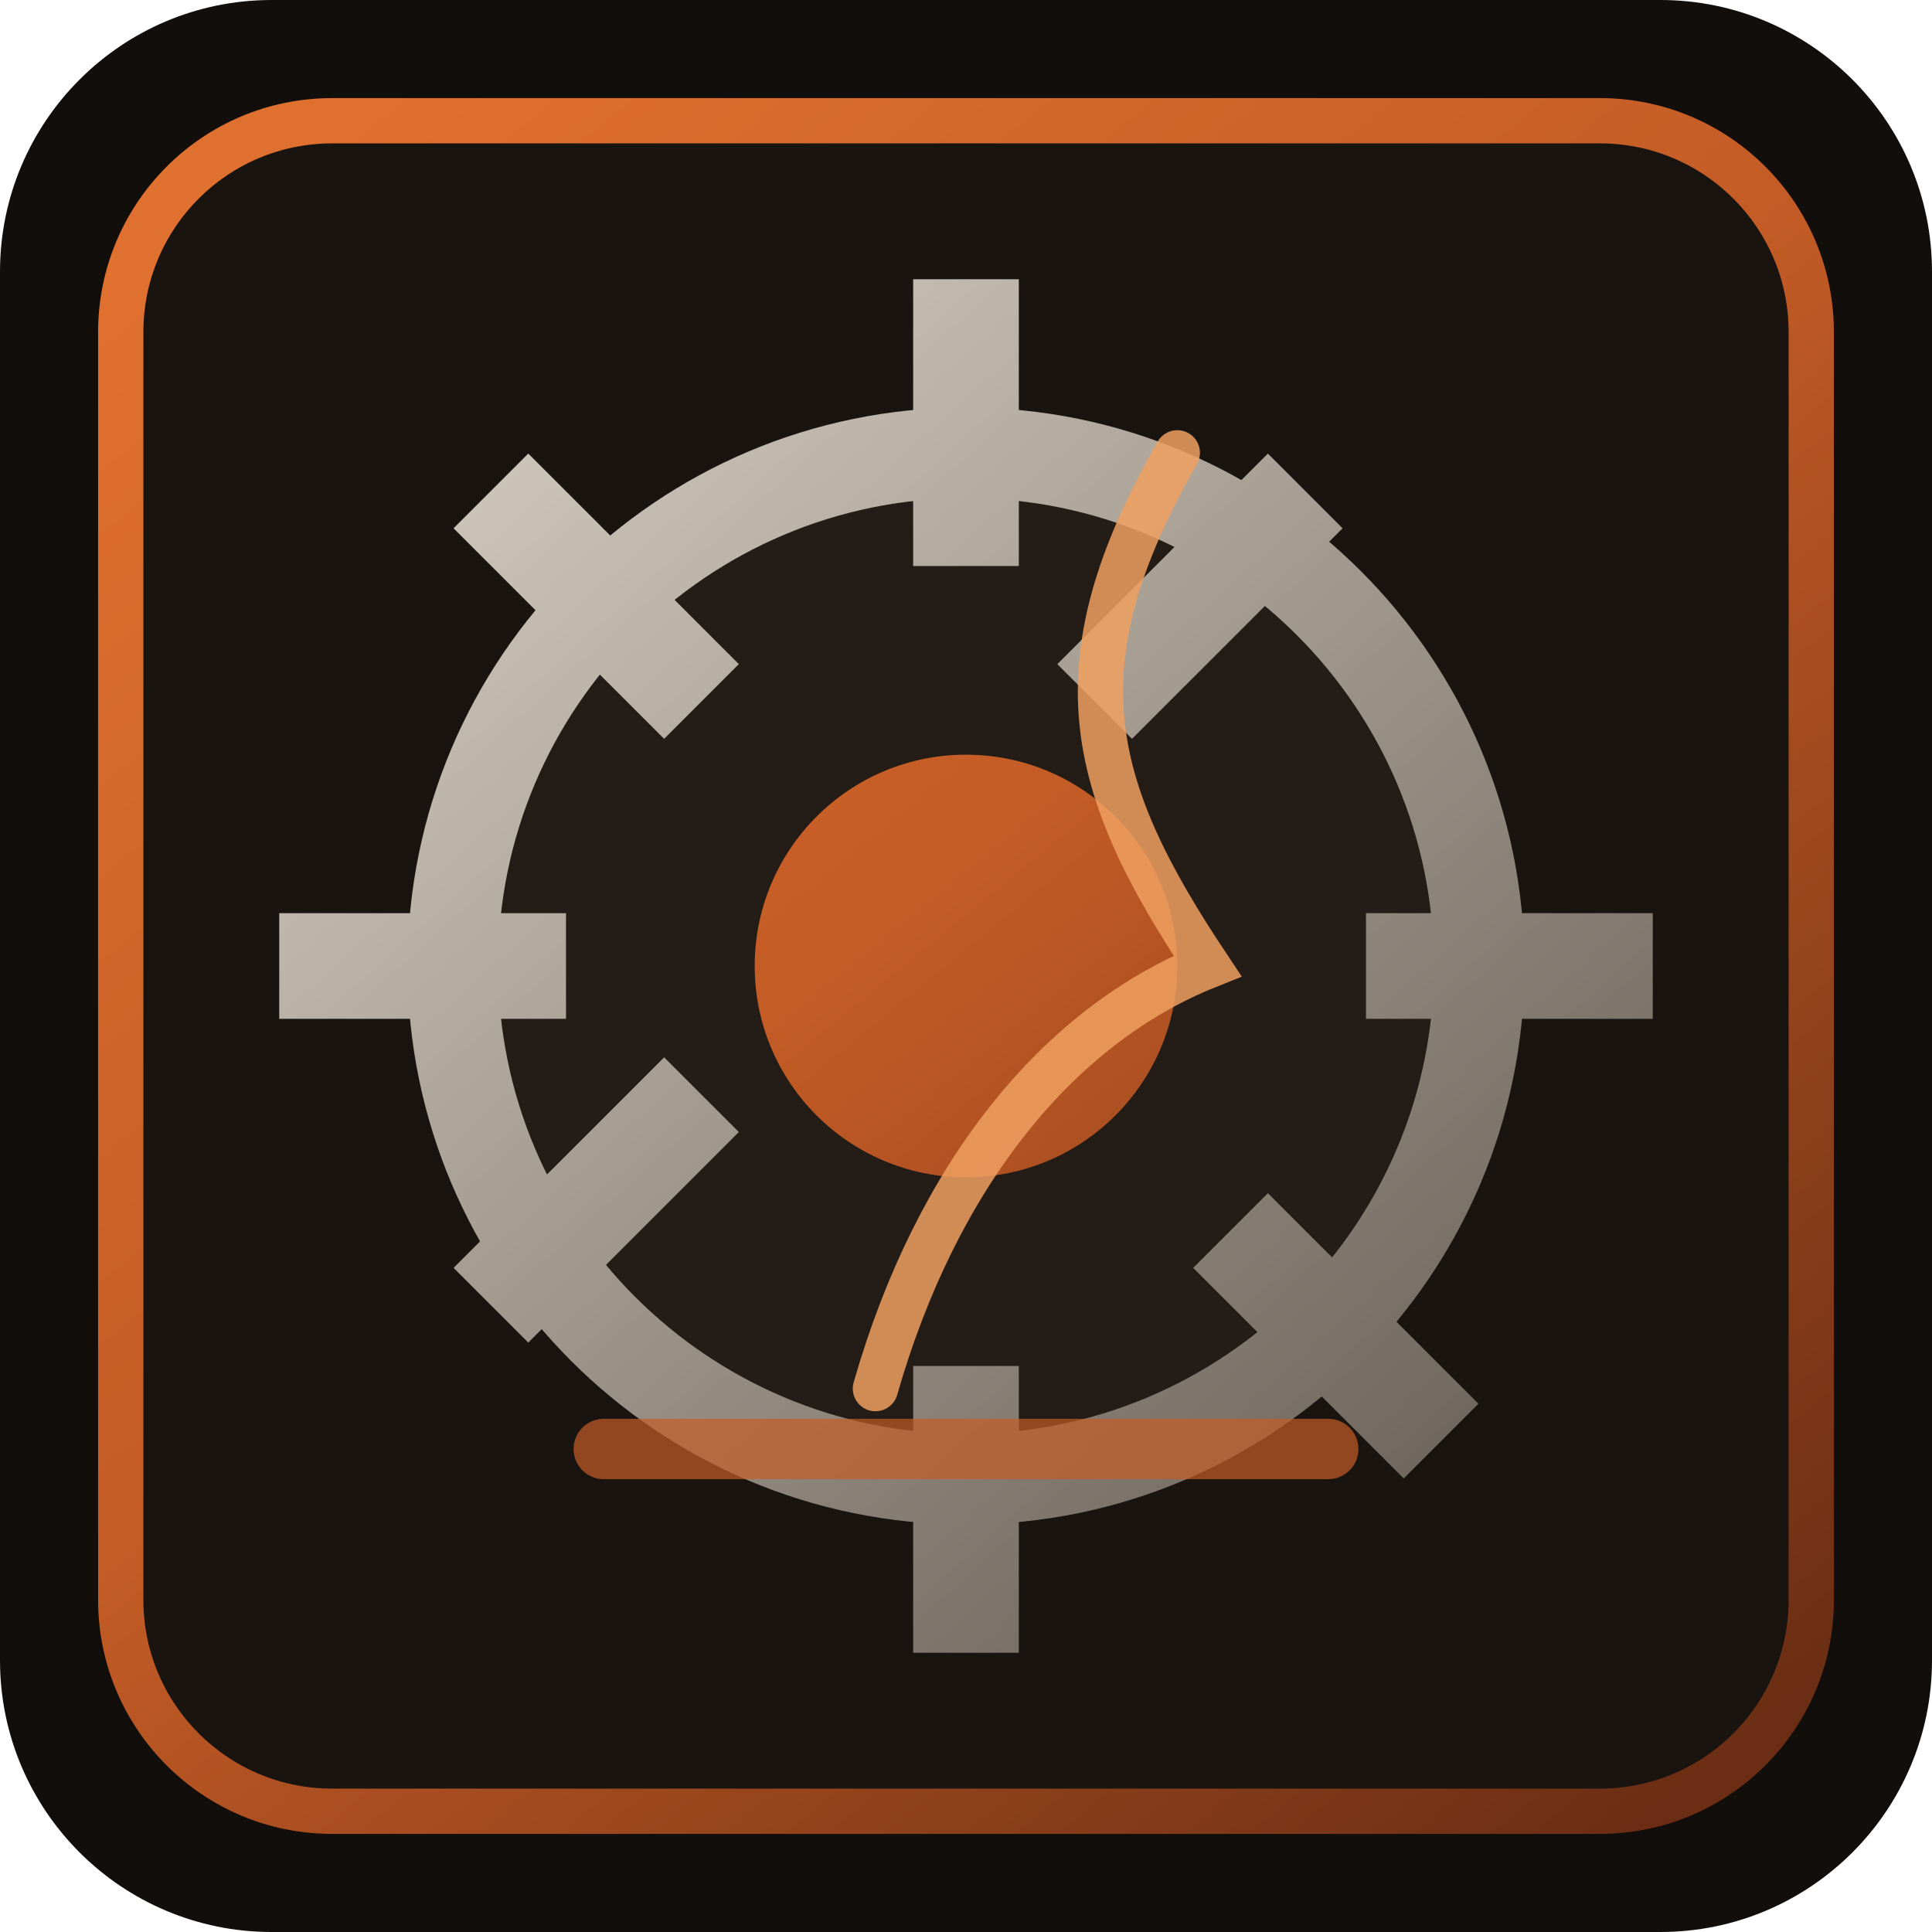
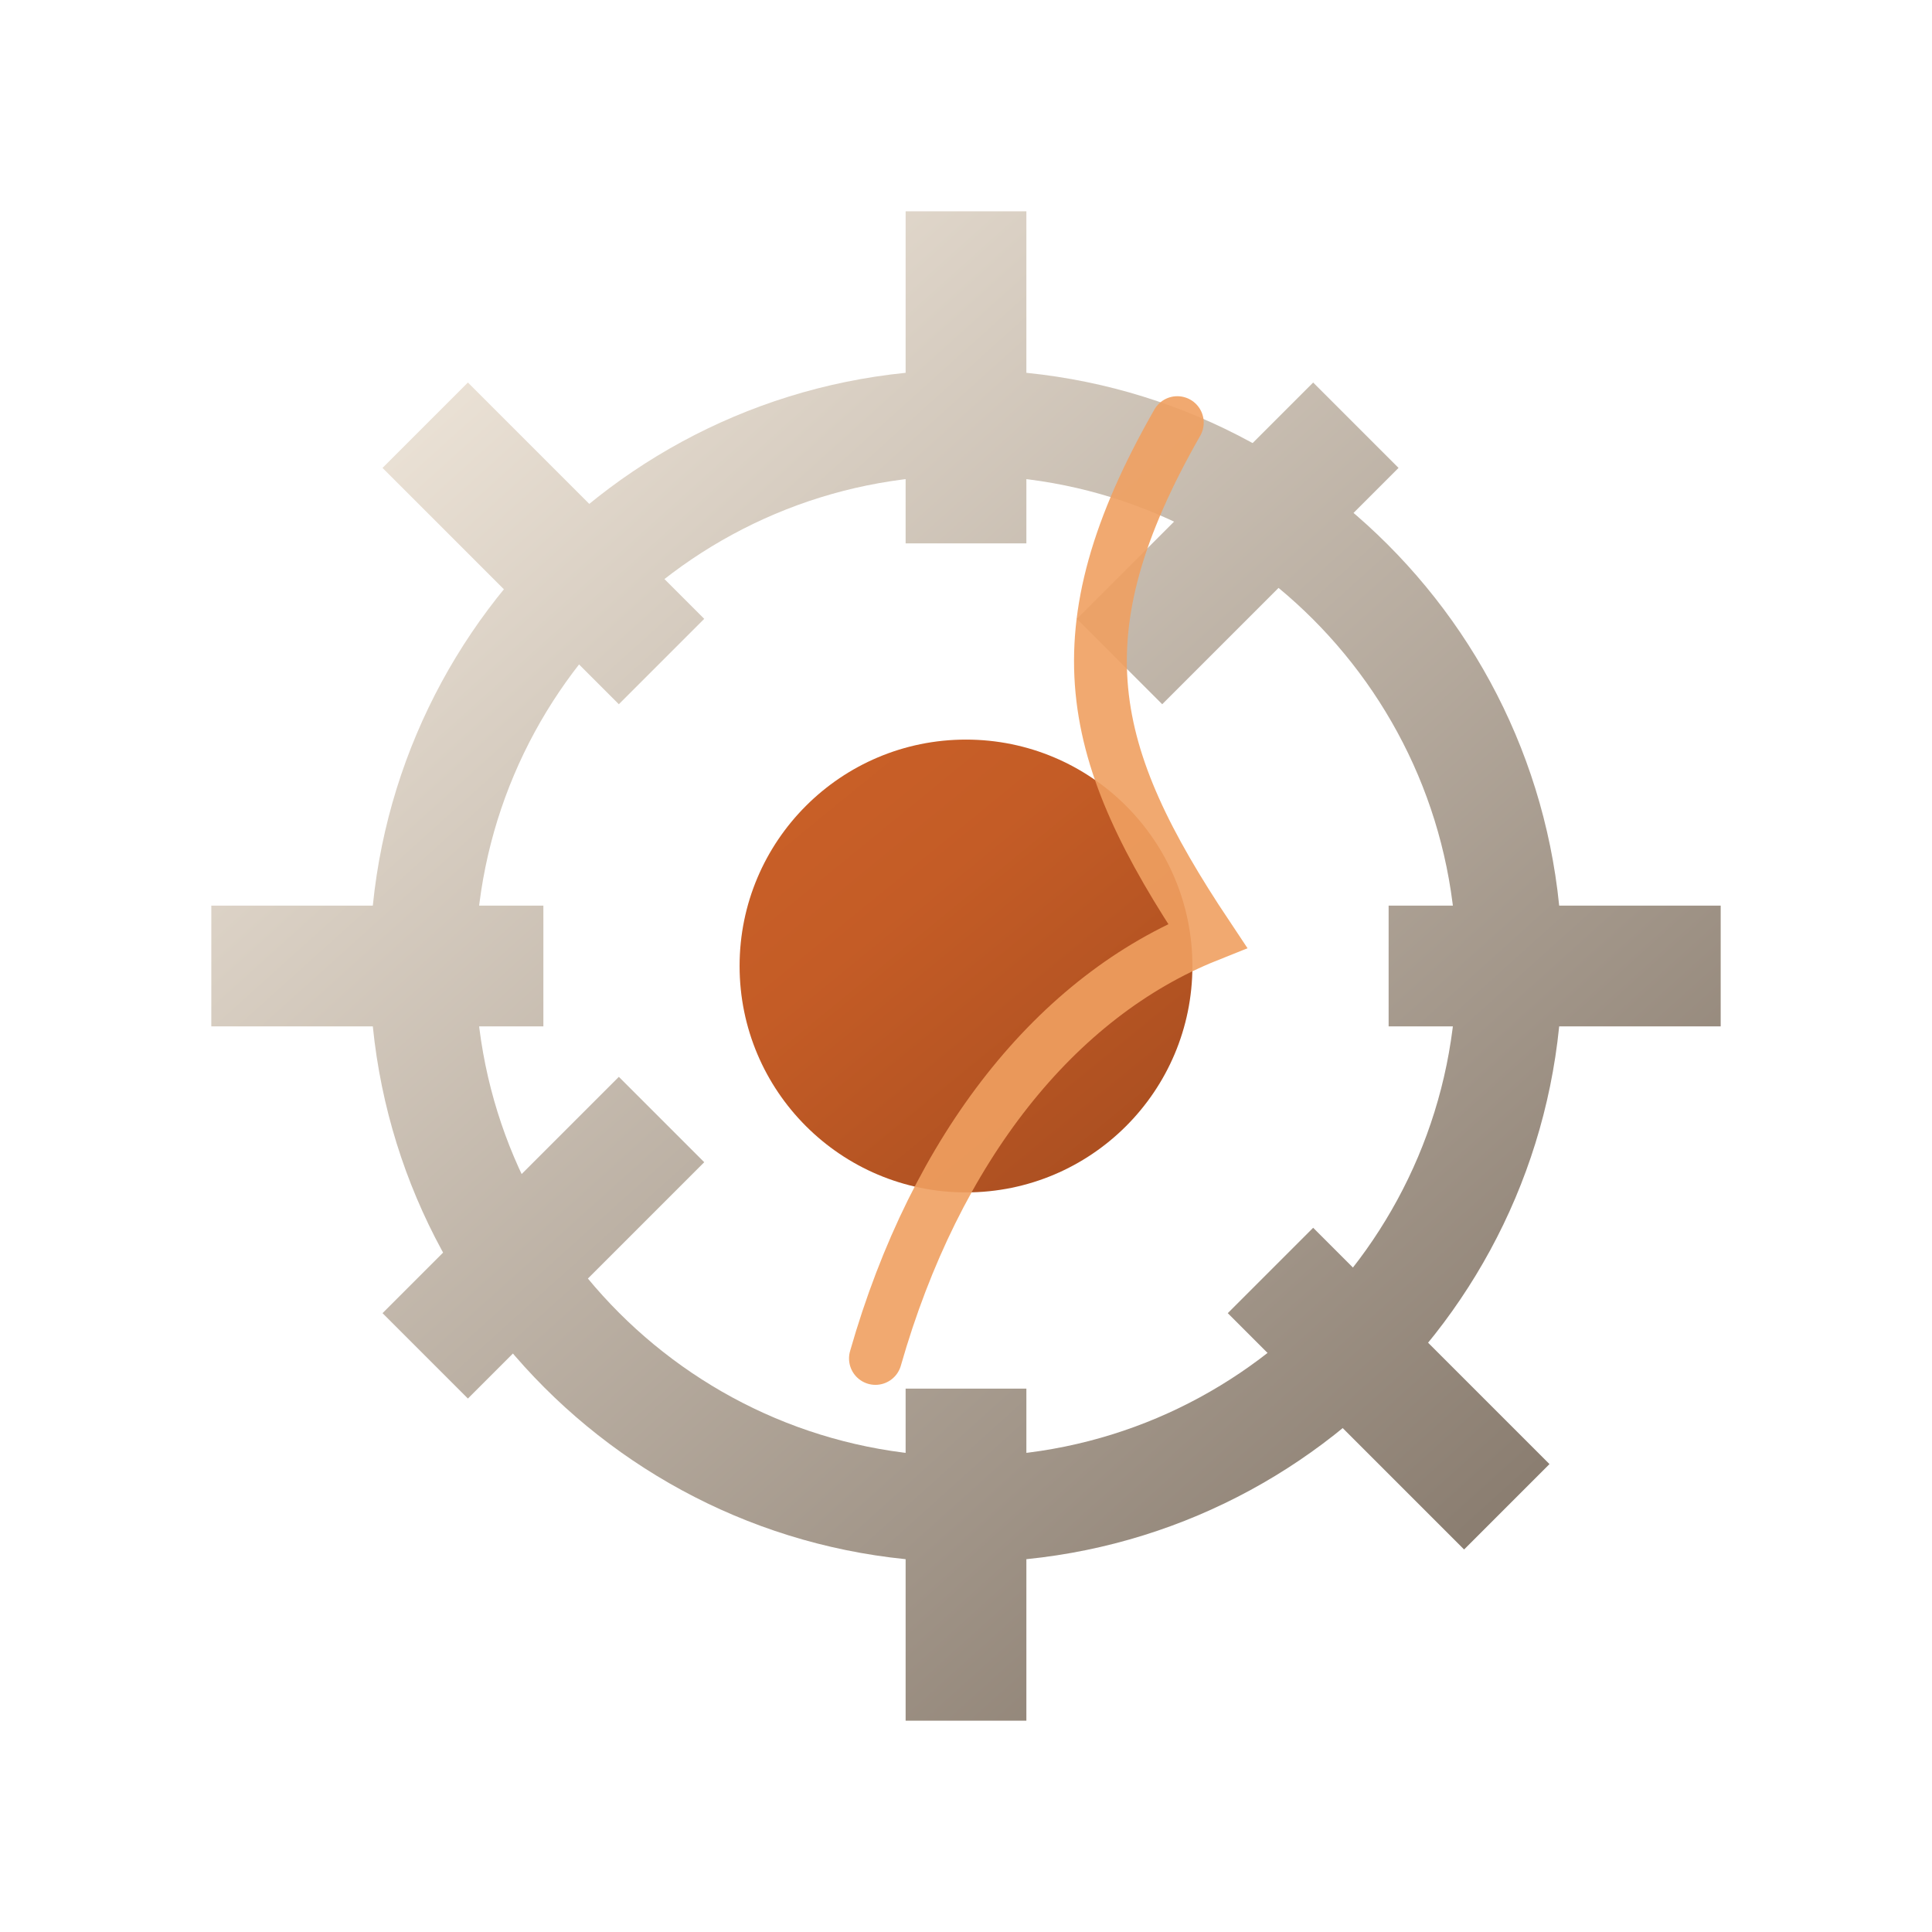
<svg xmlns="http://www.w3.org/2000/svg" viewBox="0 0 128 128" fill="none">
  <defs>
    <linearGradient id="rust" x1="20" y1="10" x2="110" y2="120" gradientUnits="userSpaceOnUse">
      <stop stop-color="#e07030" />
      <stop offset="0.45" stop-color="#c45c26" />
      <stop offset="1" stop-color="#6b2e14" />
    </linearGradient>
    <linearGradient id="steel" x1="24" y1="24" x2="96" y2="104" gradientUnits="userSpaceOnUse">
-       <stop stop-color="#d8cfc4" />
-       <stop offset="1" stop-color="#6a6158" />
+       <stop stop-color="#efe6da" />
+       <stop offset="1" stop-color="#8a7d70" />
    </linearGradient>
  </defs>
-   <rect width="128" height="128" rx="18" fill="#120e0b" />
-   <rect x="8" y="8" width="112" height="112" rx="14" stroke="url(#rust)" stroke-width="3" fill="#1a1410" />
-   <circle cx="64" cy="64" r="34" stroke="url(#steel)" stroke-width="6" fill="#241c16" />
-   <circle cx="64" cy="64" r="14" fill="url(#rust)" />
-   <g stroke="url(#steel)" stroke-width="7" stroke-linecap="square">
-     <path d="M64 22v12M64 94v12M22 64h12M94 64h12" />
-     <path d="M35 35l9 9M84 84l9 9M84 35l-9 9M35 84l9-9" />
+   <circle cx="64" cy="64" r="36" stroke="url(#steel)" stroke-width="7" fill="none" />
+   <circle cx="64" cy="64" r="15" fill="url(#rust)" />
+   <g stroke="url(#steel)" stroke-width="8" stroke-linecap="square">
+     <path d="M64 18v14M64 96v14M18 64h14M96 64h14" />
+     <path d="M31 31l10 10M87 87l10 10M87 31l-10 10M31 87l10-10" />
  </g>
-   <path d="M78 30c-8 14-6 22 2 34-10 4-18 14-22 28" stroke="#f0a060" stroke-width="3" stroke-linecap="round" opacity="0.85" />
-   <path d="M40 96h48" stroke="#c45c26" stroke-width="4" stroke-linecap="round" opacity="0.7" />
+   <path d="M78 28c-8 14-6 22 2 34-10 4-18 14-22 28" stroke="#f0a060" stroke-width="3.5" stroke-linecap="round" opacity="0.9" />
</svg>
